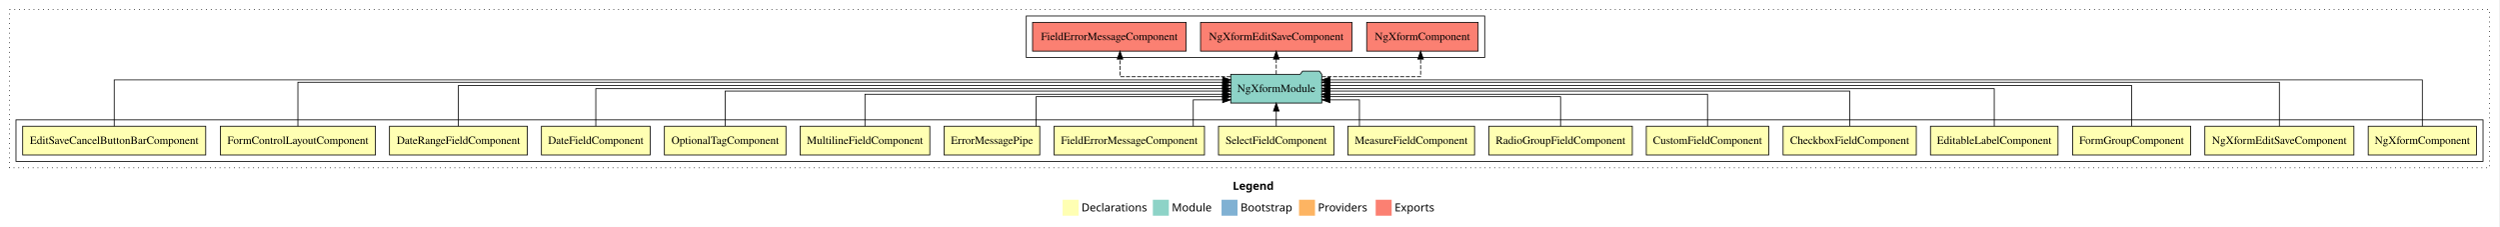
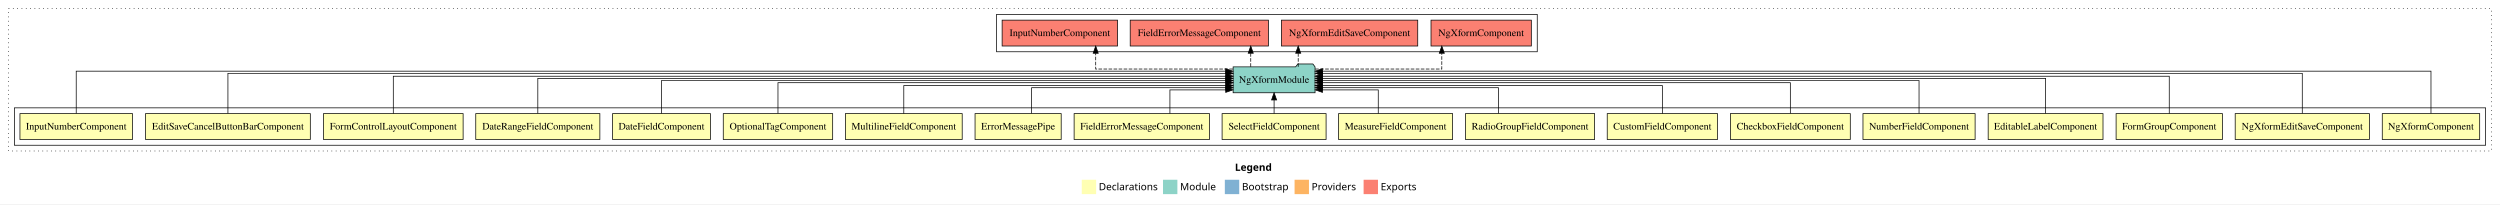
- <svg xmlns="http://www.w3.org/2000/svg" width="3129pt" height="284pt" viewBox="0.00 0.00 3129.00 284.00">
+ <svg xmlns="http://www.w3.org/2000/svg" width="3477pt" height="284pt" viewBox="0.00 0.00 3477.00 284.00">
  <g id="graph0" class="graph" transform="scale(1 1) rotate(0) translate(4 280)">
-     <polygon fill="#ffffff" stroke="transparent" points="-4,4 -4,-280 3125,-280 3125,4 -4,4" />
-     <text text-anchor="start" x="1539.509" y="-42.4" font-family="sans-serif" font-weight="bold" font-size="14.00" fill="#000000">Legend</text>
-     <polygon fill="#ffffb3" stroke="transparent" points="1326.5,-10 1326.5,-30 1346.5,-30 1346.5,-10 1326.5,-10" />
-     <text text-anchor="start" x="1350.129" y="-15.4" font-family="sans-serif" font-size="14.00" fill="#000000">  Declarations</text>
-     <polygon fill="#8dd3c7" stroke="transparent" points="1439.5,-10 1439.5,-30 1459.5,-30 1459.5,-10 1439.5,-10" />
-     <text text-anchor="start" x="1463.225" y="-15.4" font-family="sans-serif" font-size="14.00" fill="#000000">  Module</text>
-     <polygon fill="#80b1d3" stroke="transparent" points="1525.5,-10 1525.5,-30 1545.5,-30 1545.5,-10 1525.5,-10" />
-     <text text-anchor="start" x="1549.281" y="-15.4" font-family="sans-serif" font-size="14.00" fill="#000000">  Bootstrap</text>
-     <polygon fill="#fdb462" stroke="transparent" points="1622.5,-10 1622.5,-30 1642.5,-30 1642.5,-10 1622.5,-10" />
-     <text text-anchor="start" x="1646.173" y="-15.4" font-family="sans-serif" font-size="14.00" fill="#000000">  Providers</text>
-     <polygon fill="#fb8072" stroke="transparent" points="1718.5,-10 1718.5,-30 1738.5,-30 1738.5,-10 1718.5,-10" />
-     <text text-anchor="start" x="1742.226" y="-15.4" font-family="sans-serif" font-size="14.00" fill="#000000">  Exports</text>
+     <polygon fill="#ffffff" stroke="transparent" points="-4,4 -4,-280 3473,-280 3473,4 -4,4" />
+     <text text-anchor="start" x="1713.509" y="-42.4" font-family="sans-serif" font-weight="bold" font-size="14.00" fill="#000000">Legend</text>
+     <polygon fill="#ffffb3" stroke="transparent" points="1500.5,-10 1500.5,-30 1520.5,-30 1520.5,-10 1500.5,-10" />
+     <text text-anchor="start" x="1524.129" y="-15.4" font-family="sans-serif" font-size="14.00" fill="#000000">  Declarations</text>
+     <polygon fill="#8dd3c7" stroke="transparent" points="1613.5,-10 1613.5,-30 1633.5,-30 1633.5,-10 1613.5,-10" />
+     <text text-anchor="start" x="1637.225" y="-15.4" font-family="sans-serif" font-size="14.00" fill="#000000">  Module</text>
+     <polygon fill="#80b1d3" stroke="transparent" points="1699.5,-10 1699.5,-30 1719.5,-30 1719.5,-10 1699.5,-10" />
+     <text text-anchor="start" x="1723.281" y="-15.4" font-family="sans-serif" font-size="14.00" fill="#000000">  Bootstrap</text>
+     <polygon fill="#fdb462" stroke="transparent" points="1796.5,-10 1796.5,-30 1816.5,-30 1816.5,-10 1796.5,-10" />
+     <text text-anchor="start" x="1820.173" y="-15.4" font-family="sans-serif" font-size="14.00" fill="#000000">  Providers</text>
+     <polygon fill="#fb8072" stroke="transparent" points="1892.5,-10 1892.5,-30 1912.5,-30 1912.5,-10 1892.5,-10" />
+     <text text-anchor="start" x="1916.226" y="-15.4" font-family="sans-serif" font-size="14.00" fill="#000000">  Exports</text>
    <g id="clust1" class="cluster">
-       <polygon fill="none" stroke="#000000" stroke-dasharray="1,5" points="8,-70 8,-268 3113,-268 3113,-70 8,-70" />
+       <polygon fill="none" stroke="#000000" stroke-dasharray="1,5" points="8,-70 8,-268 3461,-268 3461,-70 8,-70" />
    </g>
    <g id="clust2" class="cluster">
-       <polygon fill="none" stroke="#000000" points="16,-78 16,-130 3105,-130 3105,-78 16,-78" />
-     </g>
-     <g id="clust21" class="cluster">
-       <polygon fill="none" stroke="#000000" points="1281,-208 1281,-260 1855,-260 1855,-208 1281,-208" />
+       <polygon fill="none" stroke="#000000" points="16,-78 16,-130 3453,-130 3453,-78 16,-78" />
+     </g>
+     <g id="clust23" class="cluster">
+       <polygon fill="none" stroke="#000000" points="1382,-208 1382,-260 2134,-260 2134,-208 1382,-208" />
    </g>
    <g id="node1" class="node">
-       <polygon fill="#ffffb3" stroke="#000000" points="3096.758,-122 2961.242,-122 2961.242,-86 3096.758,-86 3096.758,-122" />
-       <text text-anchor="middle" x="3029" y="-99.8" font-family="Times,serif" font-size="14.00" fill="#000000">NgXformComponent</text>
+       <polygon fill="#ffffb3" stroke="#000000" points="3444.758,-122 3309.242,-122 3309.242,-86 3444.758,-86 3444.758,-122" />
+       <text text-anchor="middle" x="3377" y="-99.8" font-family="Times,serif" font-size="14.00" fill="#000000">NgXformComponent</text>
+     </g>
+     <g id="node20" class="node">
+       <polygon fill="#8dd3c7" stroke="#000000" points="1824.975,-187 1821.975,-191 1800.975,-191 1797.975,-187 1711.025,-187 1711.025,-151 1824.975,-151 1824.975,-187" />
+       <text text-anchor="middle" x="1768" y="-164.8" font-family="Times,serif" font-size="14.00" fill="#000000">NgXformModule</text>
+     </g>
+     <g id="edge1" class="edge">
+       <path fill="none" stroke="#000000" d="M3377,-122.248C3377,-145.018 3377,-181 3377,-181 3377,-181 1835.265,-181 1835.265,-181" />
+       <polygon fill="#000000" stroke="#000000" points="1835.265,-177.5 1825.265,-181 1835.265,-184.5 1835.265,-177.5" />
+     </g>
+     <g id="node2" class="node">
+       <polygon fill="#ffffb3" stroke="#000000" points="3291.303,-122 3104.697,-122 3104.697,-86 3291.303,-86 3291.303,-122" />
+       <text text-anchor="middle" x="3198" y="-99.8" font-family="Times,serif" font-size="14.00" fill="#000000">NgXformEditSaveComponent</text>
+     </g>
+     <g id="edge2" class="edge">
+       <path fill="none" stroke="#000000" d="M3198,-122.292C3198,-144.206 3198,-178 3198,-178 3198,-178 1835.384,-178 1835.384,-178" />
+       <polygon fill="#000000" stroke="#000000" points="1835.384,-174.5 1825.384,-178 1835.384,-181.5 1835.384,-174.5" />
+     </g>
+     <g id="node3" class="node">
+       <polygon fill="#ffffb3" stroke="#000000" points="3086.934,-122 2939.066,-122 2939.066,-86 3086.934,-86 3086.934,-122" />
+       <text text-anchor="middle" x="3013" y="-99.8" font-family="Times,serif" font-size="14.00" fill="#000000">FormGroupComponent</text>
+     </g>
+     <g id="edge3" class="edge">
+       <path fill="none" stroke="#000000" d="M3013,-122.027C3013,-142.767 3013,-174 3013,-174 3013,-174 1835.14,-174 1835.14,-174" />
+       <polygon fill="#000000" stroke="#000000" points="1835.14,-170.5 1825.14,-174 1835.14,-177.5 1835.14,-170.5" />
+     </g>
+     <g id="node4" class="node">
+       <polygon fill="#ffffb3" stroke="#000000" points="2920.858,-122 2761.142,-122 2761.142,-86 2920.858,-86 2920.858,-122" />
+       <text text-anchor="middle" x="2841" y="-99.8" font-family="Times,serif" font-size="14.00" fill="#000000">EditableLabelComponent</text>
+     </g>
+     <g id="edge4" class="edge">
+       <path fill="none" stroke="#000000" d="M2841,-122.308C2841,-142.145 2841,-171 2841,-171 2841,-171 1835.31,-171 1835.31,-171" />
+       <polygon fill="#000000" stroke="#000000" points="1835.31,-167.5 1825.31,-171 1835.31,-174.5 1835.31,-167.5" />
+     </g>
+     <g id="node5" class="node">
+       <polygon fill="#ffffb3" stroke="#000000" points="2742.983,-122 2587.017,-122 2587.017,-86 2742.983,-86 2742.983,-122" />
+       <text text-anchor="middle" x="2665" y="-99.8" font-family="Times,serif" font-size="14.00" fill="#000000">NumberFieldComponent</text>
+     </g>
+     <g id="edge5" class="edge">
+       <path fill="none" stroke="#000000" d="M2665,-122.169C2665,-141.09 2665,-168 2665,-168 2665,-168 1835.133,-168 1835.133,-168" />
+       <polygon fill="#000000" stroke="#000000" points="1835.133,-164.5 1825.133,-168 1835.133,-171.5 1835.133,-164.5" />
+     </g>
+     <g id="node6" class="node">
+       <polygon fill="#ffffb3" stroke="#000000" points="2569.377,-122 2402.623,-122 2402.623,-86 2569.377,-86 2569.377,-122" />
+       <text text-anchor="middle" x="2486" y="-99.8" font-family="Times,serif" font-size="14.00" fill="#000000">CheckboxFieldComponent</text>
+     </g>
+     <g id="edge6" class="edge">
+       <path fill="none" stroke="#000000" d="M2486,-122.302C2486,-140.27 2486,-165 2486,-165 2486,-165 1835.242,-165 1835.242,-165" />
+       <polygon fill="#000000" stroke="#000000" points="1835.242,-161.5 1825.242,-165 1835.242,-168.5 1835.242,-161.5" />
+     </g>
+     <g id="node7" class="node">
+       <polygon fill="#ffffb3" stroke="#000000" points="2384.673,-122 2231.327,-122 2231.327,-86 2384.673,-86 2384.673,-122" />
+       <text text-anchor="middle" x="2308" y="-99.8" font-family="Times,serif" font-size="14.00" fill="#000000">CustomFieldComponent</text>
+     </g>
+     <g id="edge7" class="edge">
+       <path fill="none" stroke="#000000" d="M2308,-122.035C2308,-138.734 2308,-161 2308,-161 2308,-161 1835.023,-161 1835.023,-161" />
+       <polygon fill="#000000" stroke="#000000" points="1835.023,-157.5 1825.023,-161 1835.023,-164.5 1835.023,-157.5" />
+     </g>
+     <g id="node8" class="node">
+       <polygon fill="#ffffb3" stroke="#000000" points="2213.82,-122 2034.18,-122 2034.18,-86 2213.82,-86 2213.82,-122" />
+       <text text-anchor="middle" x="2124" y="-99.8" font-family="Times,serif" font-size="14.00" fill="#000000">RadioGroupFieldComponent</text>
+     </g>
+     <g id="edge8" class="edge">
+       <path fill="none" stroke="#000000" d="M2079.984,-122.282C2079.984,-137.948 2079.984,-158 2079.984,-158 2079.984,-158 1835.223,-158 1835.223,-158" />
+       <polygon fill="#000000" stroke="#000000" points="1835.223,-154.5 1825.223,-158 1835.223,-161.5 1835.223,-154.5" />
+     </g>
+     <g id="node9" class="node">
+       <polygon fill="#ffffb3" stroke="#000000" points="2016.305,-122 1857.695,-122 1857.695,-86 2016.305,-86 2016.305,-122" />
+       <text text-anchor="middle" x="1937" y="-99.8" font-family="Times,serif" font-size="14.00" fill="#000000">MeasureFieldComponent</text>
+     </g>
+     <g id="edge9" class="edge">
+       <path fill="none" stroke="#000000" d="M1912.875,-122.124C1912.875,-136.783 1912.875,-155 1912.875,-155 1912.875,-155 1835.258,-155 1835.258,-155" />
+       <polygon fill="#000000" stroke="#000000" points="1835.258,-151.5 1825.258,-155 1835.258,-158.5 1835.258,-151.5" />
+     </g>
+     <g id="node10" class="node">
+       <polygon fill="#ffffb3" stroke="#000000" points="1840.319,-122 1695.681,-122 1695.681,-86 1840.319,-86 1840.319,-122" />
+       <text text-anchor="middle" x="1768" y="-99.8" font-family="Times,serif" font-size="14.00" fill="#000000">SelectFieldComponent</text>
+     </g>
+     <g id="edge10" class="edge">
+       <path fill="none" stroke="#000000" d="M1768,-122.106C1768,-122.106 1768,-140.991 1768,-140.991" />
+       <polygon fill="#000000" stroke="#000000" points="1764.5,-140.991 1768,-150.991 1771.5,-140.991 1764.5,-140.991" />
+     </g>
+     <g id="node11" class="node">
+       <polygon fill="#ffffb3" stroke="#000000" points="1678.123,-122 1489.877,-122 1489.877,-86 1678.123,-86 1678.123,-122" />
+       <text text-anchor="middle" x="1584" y="-99.8" font-family="Times,serif" font-size="14.00" fill="#000000">FieldErrorMessageComponent</text>
+     </g>
+     <g id="edge11" class="edge">
+       <path fill="none" stroke="#000000" d="M1623.125,-122.124C1623.125,-136.783 1623.125,-155 1623.125,-155 1623.125,-155 1700.742,-155 1700.742,-155" />
+       <polygon fill="#000000" stroke="#000000" points="1700.742,-158.5 1710.742,-155 1700.742,-151.5 1700.742,-158.5" />
+     </g>
+     <g id="node12" class="node">
+       <polygon fill="#ffffb3" stroke="#000000" points="1471.9,-122 1352.1,-122 1352.1,-86 1471.9,-86 1471.9,-122" />
+       <text text-anchor="middle" x="1412" y="-99.8" font-family="Times,serif" font-size="14.00" fill="#000000">ErrorMessagePipe</text>
+     </g>
+     <g id="edge12" class="edge">
+       <path fill="none" stroke="#000000" d="M1430.786,-122.282C1430.786,-137.948 1430.786,-158 1430.786,-158 1430.786,-158 1700.796,-158 1700.796,-158" />
+       <polygon fill="#000000" stroke="#000000" points="1700.796,-161.5 1710.796,-158 1700.796,-154.5 1700.796,-161.5" />
+     </g>
+     <g id="node13" class="node">
+       <polygon fill="#ffffb3" stroke="#000000" points="1334.223,-122 1171.777,-122 1171.777,-86 1334.223,-86 1334.223,-122" />
+       <text text-anchor="middle" x="1253" y="-99.8" font-family="Times,serif" font-size="14.00" fill="#000000">MultilineFieldComponent</text>
+     </g>
+     <g id="edge13" class="edge">
+       <path fill="none" stroke="#000000" d="M1253,-122.035C1253,-138.734 1253,-161 1253,-161 1253,-161 1700.918,-161 1700.918,-161" />
+       <polygon fill="#000000" stroke="#000000" points="1700.918,-164.5 1710.918,-161 1700.918,-157.5 1700.918,-164.5" />
+     </g>
+     <g id="node14" class="node">
+       <polygon fill="#ffffb3" stroke="#000000" points="1154.093,-122 1001.907,-122 1001.907,-86 1154.093,-86 1154.093,-122" />
+       <text text-anchor="middle" x="1078" y="-99.8" font-family="Times,serif" font-size="14.00" fill="#000000">OptionalTagComponent</text>
+     </g>
+     <g id="edge14" class="edge">
+       <path fill="none" stroke="#000000" d="M1078,-122.302C1078,-140.27 1078,-165 1078,-165 1078,-165 1700.947,-165 1700.947,-165" />
+       <polygon fill="#000000" stroke="#000000" points="1700.947,-168.5 1710.947,-165 1700.947,-161.5 1700.947,-168.5" />
+     </g>
+     <g id="node15" class="node">
+       <polygon fill="#ffffb3" stroke="#000000" points="984.038,-122 847.962,-122 847.962,-86 984.038,-86 984.038,-122" />
+       <text text-anchor="middle" x="916" y="-99.8" font-family="Times,serif" font-size="14.00" fill="#000000">DateFieldComponent</text>
+     </g>
+     <g id="edge15" class="edge">
+       <path fill="none" stroke="#000000" d="M916,-122.169C916,-141.09 916,-168 916,-168 916,-168 1700.775,-168 1700.775,-168" />
+       <polygon fill="#000000" stroke="#000000" points="1700.775,-171.5 1710.775,-168 1700.775,-164.5 1700.775,-171.5" />
+     </g>
+     <g id="node16" class="node">
+       <polygon fill="#ffffb3" stroke="#000000" points="830.303,-122 657.697,-122 657.697,-86 830.303,-86 830.303,-122" />
+       <text text-anchor="middle" x="744" y="-99.8" font-family="Times,serif" font-size="14.00" fill="#000000">DateRangeFieldComponent</text>
+     </g>
+     <g id="edge16" class="edge">
+       <path fill="none" stroke="#000000" d="M744,-122.308C744,-142.145 744,-171 744,-171 744,-171 1700.751,-171 1700.751,-171" />
+       <polygon fill="#000000" stroke="#000000" points="1700.751,-174.5 1710.751,-171 1700.751,-167.5 1700.751,-174.5" />
+     </g>
+     <g id="node17" class="node">
+       <polygon fill="#ffffb3" stroke="#000000" points="640.102,-122 445.898,-122 445.898,-86 640.102,-86 640.102,-122" />
+       <text text-anchor="middle" x="543" y="-99.8" font-family="Times,serif" font-size="14.00" fill="#000000">FormControlLayoutComponent</text>
+     </g>
+     <g id="edge17" class="edge">
+       <path fill="none" stroke="#000000" d="M543,-122.027C543,-142.767 543,-174 543,-174 543,-174 1700.966,-174 1700.966,-174" />
+       <polygon fill="#000000" stroke="#000000" points="1700.966,-177.5 1710.966,-174 1700.966,-170.5 1700.966,-177.5" />
    </g>
    <g id="node18" class="node">
-       <polygon fill="#8dd3c7" stroke="#000000" points="1650.975,-187 1647.975,-191 1626.975,-191 1623.975,-187 1537.025,-187 1537.025,-151 1650.975,-151 1650.975,-187" />
-       <text text-anchor="middle" x="1594" y="-164.8" font-family="Times,serif" font-size="14.00" fill="#000000">NgXformModule</text>
-     </g>
-     <g id="edge1" class="edge">
-       <path fill="none" stroke="#000000" d="M3029,-122.011C3029,-144.485 3029,-180 3029,-180 3029,-180 1661.139,-180 1661.139,-180" />
-       <polygon fill="#000000" stroke="#000000" points="1661.139,-176.5 1651.139,-180 1661.139,-183.5 1661.139,-176.5" />
-     </g>
-     <g id="node2" class="node">
-       <polygon fill="#ffffb3" stroke="#000000" points="2943.303,-122 2756.697,-122 2756.697,-86 2943.303,-86 2943.303,-122" />
-       <text text-anchor="middle" x="2850" y="-99.8" font-family="Times,serif" font-size="14.00" fill="#000000">NgXformEditSaveComponent</text>
-     </g>
-     <g id="edge2" class="edge">
-       <path fill="none" stroke="#000000" d="M2850,-122.045C2850,-143.662 2850,-177 2850,-177 2850,-177 1661.231,-177 1661.231,-177" />
-       <polygon fill="#000000" stroke="#000000" points="1661.232,-173.5 1651.231,-177 1661.231,-180.5 1661.232,-173.5" />
-     </g>
-     <g id="node3" class="node">
-       <polygon fill="#ffffb3" stroke="#000000" points="2738.934,-122 2591.066,-122 2591.066,-86 2738.934,-86 2738.934,-122" />
-       <text text-anchor="middle" x="2665" y="-99.8" font-family="Times,serif" font-size="14.00" fill="#000000">FormGroupComponent</text>
-     </g>
-     <g id="edge3" class="edge">
-       <path fill="none" stroke="#000000" d="M2665,-122.129C2665,-142.572 2665,-173 2665,-173 2665,-173 1661.203,-173 1661.203,-173" />
-       <polygon fill="#000000" stroke="#000000" points="1661.203,-169.5 1651.203,-173 1661.203,-176.5 1661.203,-169.5" />
-     </g>
-     <g id="node4" class="node">
-       <polygon fill="#ffffb3" stroke="#000000" points="2572.858,-122 2413.142,-122 2413.142,-86 2572.858,-86 2572.858,-122" />
-       <text text-anchor="middle" x="2493" y="-99.8" font-family="Times,serif" font-size="14.00" fill="#000000">EditableLabelComponent</text>
-     </g>
-     <g id="edge4" class="edge">
-       <path fill="none" stroke="#000000" d="M2493,-122.106C2493,-141.339 2493,-169 2493,-169 2493,-169 1661.261,-169 1661.261,-169" />
-       <polygon fill="#000000" stroke="#000000" points="1661.261,-165.5 1651.261,-169 1661.261,-172.5 1661.261,-165.5" />
-     </g>
-     <g id="node5" class="node">
-       <polygon fill="#ffffb3" stroke="#000000" points="2395.377,-122 2228.623,-122 2228.623,-86 2395.377,-86 2395.377,-122" />
-       <text text-anchor="middle" x="2312" y="-99.8" font-family="Times,serif" font-size="14.00" fill="#000000">CheckboxFieldComponent</text>
-     </g>
-     <g id="edge5" class="edge">
-       <path fill="none" stroke="#000000" d="M2312,-122.267C2312,-140.555 2312,-166 2312,-166 2312,-166 1661.242,-166 1661.242,-166" />
-       <polygon fill="#000000" stroke="#000000" points="1661.242,-162.5 1651.242,-166 1661.242,-169.5 1661.242,-162.5" />
-     </g>
-     <g id="node6" class="node">
-       <polygon fill="#ffffb3" stroke="#000000" points="2210.673,-122 2057.327,-122 2057.327,-86 2210.673,-86 2210.673,-122" />
-       <text text-anchor="middle" x="2134" y="-99.8" font-family="Times,serif" font-size="14.00" fill="#000000">CustomFieldComponent</text>
-     </g>
-     <g id="edge6" class="edge">
-       <path fill="none" stroke="#000000" d="M2134,-122.034C2134,-139.06 2134,-162 2134,-162 2134,-162 1661.023,-162 1661.023,-162" />
-       <polygon fill="#000000" stroke="#000000" points="1661.023,-158.5 1651.023,-162 1661.023,-165.5 1661.023,-158.5" />
-     </g>
-     <g id="node7" class="node">
-       <polygon fill="#ffffb3" stroke="#000000" points="2039.82,-122 1860.18,-122 1860.18,-86 2039.82,-86 2039.82,-122" />
-       <text text-anchor="middle" x="1950" y="-99.8" font-family="Times,serif" font-size="14.00" fill="#000000">RadioGroupFieldComponent</text>
-     </g>
-     <g id="edge7" class="edge">
-       <path fill="none" stroke="#000000" d="M1950,-122.009C1950,-138.049 1950,-159 1950,-159 1950,-159 1661.198,-159 1661.198,-159" />
-       <polygon fill="#000000" stroke="#000000" points="1661.198,-155.5 1651.198,-159 1661.197,-162.5 1661.198,-155.5" />
-     </g>
-     <g id="node8" class="node">
-       <polygon fill="#ffffb3" stroke="#000000" points="1842.305,-122 1683.695,-122 1683.695,-86 1842.305,-86 1842.305,-122" />
-       <text text-anchor="middle" x="1763" y="-99.8" font-family="Times,serif" font-size="14.00" fill="#000000">MeasureFieldComponent</text>
-     </g>
-     <g id="edge8" class="edge">
-       <path fill="none" stroke="#000000" d="M1698.136,-122.124C1698.136,-136.783 1698.136,-155 1698.136,-155 1698.136,-155 1661.247,-155 1661.247,-155" />
-       <polygon fill="#000000" stroke="#000000" points="1661.247,-151.5 1651.247,-155 1661.247,-158.5 1661.247,-151.5" />
-     </g>
-     <g id="node9" class="node">
-       <polygon fill="#ffffb3" stroke="#000000" points="1666.319,-122 1521.681,-122 1521.681,-86 1666.319,-86 1666.319,-122" />
-       <text text-anchor="middle" x="1594" y="-99.8" font-family="Times,serif" font-size="14.00" fill="#000000">SelectFieldComponent</text>
-     </g>
-     <g id="edge9" class="edge">
-       <path fill="none" stroke="#000000" d="M1594,-122.106C1594,-122.106 1594,-140.991 1594,-140.991" />
-       <polygon fill="#000000" stroke="#000000" points="1590.5,-140.991 1594,-150.991 1597.5,-140.991 1590.5,-140.991" />
-     </g>
-     <g id="node10" class="node">
-       <polygon fill="#ffffb3" stroke="#000000" points="1504.123,-122 1315.877,-122 1315.877,-86 1504.123,-86 1504.123,-122" />
-       <text text-anchor="middle" x="1410" y="-99.8" font-family="Times,serif" font-size="14.00" fill="#000000">FieldErrorMessageComponent</text>
-     </g>
-     <g id="edge10" class="edge">
-       <path fill="none" stroke="#000000" d="M1490.08,-122.124C1490.08,-136.783 1490.08,-155 1490.08,-155 1490.08,-155 1526.872,-155 1526.872,-155" />
-       <polygon fill="#000000" stroke="#000000" points="1526.872,-158.5 1536.872,-155 1526.872,-151.5 1526.872,-158.5" />
-     </g>
-     <g id="node11" class="node">
-       <polygon fill="#ffffb3" stroke="#000000" points="1297.9,-122 1178.1,-122 1178.1,-86 1297.9,-86 1297.9,-122" />
-       <text text-anchor="middle" x="1238" y="-99.8" font-family="Times,serif" font-size="14.00" fill="#000000">ErrorMessagePipe</text>
-     </g>
-     <g id="edge11" class="edge">
-       <path fill="none" stroke="#000000" d="M1293.319,-122.009C1293.319,-138.049 1293.319,-159 1293.319,-159 1293.319,-159 1526.736,-159 1526.736,-159" />
-       <polygon fill="#000000" stroke="#000000" points="1526.736,-162.5 1536.736,-159 1526.736,-155.5 1526.736,-162.5" />
-     </g>
-     <g id="node12" class="node">
-       <polygon fill="#ffffb3" stroke="#000000" points="1160.223,-122 997.777,-122 997.777,-86 1160.223,-86 1160.223,-122" />
-       <text text-anchor="middle" x="1079" y="-99.8" font-family="Times,serif" font-size="14.00" fill="#000000">MultilineFieldComponent</text>
-     </g>
-     <g id="edge12" class="edge">
-       <path fill="none" stroke="#000000" d="M1079,-122.034C1079,-139.06 1079,-162 1079,-162 1079,-162 1526.918,-162 1526.918,-162" />
-       <polygon fill="#000000" stroke="#000000" points="1526.918,-165.5 1536.918,-162 1526.918,-158.5 1526.918,-165.5" />
-     </g>
-     <g id="node13" class="node">
-       <polygon fill="#ffffb3" stroke="#000000" points="980.093,-122 827.907,-122 827.907,-86 980.093,-86 980.093,-122" />
-       <text text-anchor="middle" x="904" y="-99.8" font-family="Times,serif" font-size="14.00" fill="#000000">OptionalTagComponent</text>
-     </g>
-     <g id="edge13" class="edge">
-       <path fill="none" stroke="#000000" d="M904,-122.267C904,-140.555 904,-166 904,-166 904,-166 1526.947,-166 1526.947,-166" />
-       <polygon fill="#000000" stroke="#000000" points="1526.947,-169.5 1536.947,-166 1526.947,-162.5 1526.947,-169.5" />
-     </g>
-     <g id="node14" class="node">
-       <polygon fill="#ffffb3" stroke="#000000" points="810.038,-122 673.962,-122 673.962,-86 810.038,-86 810.038,-122" />
-       <text text-anchor="middle" x="742" y="-99.8" font-family="Times,serif" font-size="14.00" fill="#000000">DateFieldComponent</text>
-     </g>
-     <g id="edge14" class="edge">
-       <path fill="none" stroke="#000000" d="M742,-122.106C742,-141.339 742,-169 742,-169 742,-169 1526.775,-169 1526.775,-169" />
-       <polygon fill="#000000" stroke="#000000" points="1526.775,-172.5 1536.775,-169 1526.775,-165.5 1526.775,-172.5" />
-     </g>
-     <g id="node15" class="node">
-       <polygon fill="#ffffb3" stroke="#000000" points="656.303,-122 483.697,-122 483.697,-86 656.303,-86 656.303,-122" />
-       <text text-anchor="middle" x="570" y="-99.8" font-family="Times,serif" font-size="14.00" fill="#000000">DateRangeFieldComponent</text>
-     </g>
-     <g id="edge15" class="edge">
-       <path fill="none" stroke="#000000" d="M570,-122.129C570,-142.572 570,-173 570,-173 570,-173 1526.751,-173 1526.751,-173" />
-       <polygon fill="#000000" stroke="#000000" points="1526.751,-176.5 1536.751,-173 1526.751,-169.5 1526.751,-176.5" />
-     </g>
-     <g id="node16" class="node">
-       <polygon fill="#ffffb3" stroke="#000000" points="466.102,-122 271.898,-122 271.898,-86 466.102,-86 466.102,-122" />
-       <text text-anchor="middle" x="369" y="-99.8" font-family="Times,serif" font-size="14.00" fill="#000000">FormControlLayoutComponent</text>
-     </g>
-     <g id="edge16" class="edge">
-       <path fill="none" stroke="#000000" d="M369,-122.045C369,-143.662 369,-177 369,-177 369,-177 1526.966,-177 1526.966,-177" />
-       <polygon fill="#000000" stroke="#000000" points="1526.966,-180.5 1536.966,-177 1526.966,-173.5 1526.966,-180.5" />
-     </g>
-     <g id="node17" class="node">
-       <polygon fill="#ffffb3" stroke="#000000" points="253.579,-122 24.421,-122 24.421,-86 253.579,-86 253.579,-122" />
-       <text text-anchor="middle" x="139" y="-99.8" font-family="Times,serif" font-size="14.00" fill="#000000">EditSaveCancelButtonBarComponent</text>
-     </g>
-     <g id="edge17" class="edge">
-       <path fill="none" stroke="#000000" d="M139,-122.011C139,-144.485 139,-180 139,-180 139,-180 1526.962,-180 1526.962,-180" />
-       <polygon fill="#000000" stroke="#000000" points="1526.962,-183.5 1536.962,-180 1526.962,-176.5 1526.962,-183.5" />
+       <polygon fill="#ffffb3" stroke="#000000" points="427.579,-122 198.421,-122 198.421,-86 427.579,-86 427.579,-122" />
+       <text text-anchor="middle" x="313" y="-99.8" font-family="Times,serif" font-size="14.00" fill="#000000">EditSaveCancelButtonBarComponent</text>
+     </g>
+     <g id="edge18" class="edge">
+       <path fill="none" stroke="#000000" d="M313,-122.292C313,-144.206 313,-178 313,-178 313,-178 1700.962,-178 1700.962,-178" />
+       <polygon fill="#000000" stroke="#000000" points="1700.962,-181.5 1710.962,-178 1700.962,-174.5 1700.962,-181.5" />
    </g>
    <g id="node19" class="node">
-       <polygon fill="#fb8072" stroke="#000000" points="1846.758,-252 1707.242,-252 1707.242,-216 1846.758,-216 1846.758,-252" />
-       <text text-anchor="middle" x="1777" y="-229.8" font-family="Times,serif" font-size="14.00" fill="#000000">NgXformComponent </text>
-     </g>
-     <g id="edge18" class="edge">
-       <path fill="none" stroke="#000000" stroke-dasharray="5,2" d="M1651.194,-184C1704.152,-184 1774.762,-184 1774.762,-184 1774.762,-184 1774.762,-205.949 1774.762,-205.949" />
-       <polygon fill="#000000" stroke="#000000" points="1771.262,-205.949 1774.762,-215.949 1778.262,-205.949 1771.262,-205.949" />
-     </g>
-     <g id="node20" class="node">
-       <polygon fill="#fb8072" stroke="#000000" points="1688.803,-252 1499.197,-252 1499.197,-216 1688.803,-216 1688.803,-252" />
-       <text text-anchor="middle" x="1594" y="-229.8" font-family="Times,serif" font-size="14.00" fill="#000000">NgXformEditSaveComponent </text>
+       <polygon fill="#ffffb3" stroke="#000000" points="180.256,-122 23.744,-122 23.744,-86 180.256,-86 180.256,-122" />
+       <text text-anchor="middle" x="102" y="-99.8" font-family="Times,serif" font-size="14.00" fill="#000000">InputNumberComponent</text>
    </g>
    <g id="edge19" class="edge">
-       <path fill="none" stroke="#000000" stroke-dasharray="5,2" d="M1594,-187.106C1594,-187.106 1594,-205.991 1594,-205.991" />
-       <polygon fill="#000000" stroke="#000000" points="1590.5,-205.991 1594,-215.991 1597.5,-205.991 1590.5,-205.991" />
+       <path fill="none" stroke="#000000" d="M102,-122.248C102,-145.018 102,-181 102,-181 102,-181 1700.652,-181 1700.652,-181" />
+       <polygon fill="#000000" stroke="#000000" points="1700.652,-184.5 1710.652,-181 1700.652,-177.5 1700.652,-184.5" />
    </g>
    <g id="node21" class="node">
-       <polygon fill="#fb8072" stroke="#000000" points="1481.123,-252 1288.877,-252 1288.877,-216 1481.123,-216 1481.123,-252" />
-       <text text-anchor="middle" x="1385" y="-229.8" font-family="Times,serif" font-size="14.00" fill="#000000">FieldErrorMessageComponent </text>
+       <polygon fill="#fb8072" stroke="#000000" points="2125.758,-252 1986.242,-252 1986.242,-216 2125.758,-216 2125.758,-252" />
+       <text text-anchor="middle" x="2056" y="-229.8" font-family="Times,serif" font-size="14.00" fill="#000000">NgXformComponent </text>
    </g>
    <g id="edge20" class="edge">
-       <path fill="none" stroke="#000000" stroke-dasharray="5,2" d="M1536.891,-184C1479.15,-184 1398.375,-184 1398.375,-184 1398.375,-184 1398.375,-205.949 1398.375,-205.949" />
-       <polygon fill="#000000" stroke="#000000" points="1394.875,-205.949 1398.375,-215.949 1401.875,-205.949 1394.875,-205.949" />
+       <path fill="none" stroke="#000000" stroke-dasharray="5,2" d="M1825.062,-184C1894.119,-184 2001.262,-184 2001.262,-184 2001.262,-184 2001.262,-205.949 2001.262,-205.949" />
+       <polygon fill="#000000" stroke="#000000" points="1997.762,-205.949 2001.262,-215.949 2004.762,-205.949 1997.762,-205.949" />
+     </g>
+     <g id="node22" class="node">
+       <polygon fill="#fb8072" stroke="#000000" points="1967.803,-252 1778.197,-252 1778.197,-216 1967.803,-216 1967.803,-252" />
+       <text text-anchor="middle" x="1873" y="-229.8" font-family="Times,serif" font-size="14.00" fill="#000000">NgXformEditSaveComponent </text>
+     </g>
+     <g id="edge21" class="edge">
+       <path fill="none" stroke="#000000" stroke-dasharray="5,2" d="M1801.543,-187.106C1801.543,-187.106 1801.543,-205.991 1801.543,-205.991" />
+       <polygon fill="#000000" stroke="#000000" points="1798.043,-205.991 1801.543,-215.991 1805.043,-205.991 1798.043,-205.991" />
+     </g>
+     <g id="node23" class="node">
+       <polygon fill="#fb8072" stroke="#000000" points="1760.123,-252 1567.877,-252 1567.877,-216 1760.123,-216 1760.123,-252" />
+       <text text-anchor="middle" x="1664" y="-229.8" font-family="Times,serif" font-size="14.00" fill="#000000">FieldErrorMessageComponent </text>
+     </g>
+     <g id="edge22" class="edge">
+       <path fill="none" stroke="#000000" stroke-dasharray="5,2" d="M1735.537,-187.106C1735.537,-187.106 1735.537,-205.991 1735.537,-205.991" />
+       <polygon fill="#000000" stroke="#000000" points="1732.037,-205.991 1735.537,-215.991 1739.037,-205.991 1732.037,-205.991" />
+     </g>
+     <g id="node24" class="node">
+       <polygon fill="#fb8072" stroke="#000000" points="1550.256,-252 1389.744,-252 1389.744,-216 1550.256,-216 1550.256,-252" />
+       <text text-anchor="middle" x="1470" y="-229.8" font-family="Times,serif" font-size="14.00" fill="#000000">InputNumberComponent </text>
+     </g>
+     <g id="edge23" class="edge">
+       <path fill="none" stroke="#000000" stroke-dasharray="5,2" d="M1710.771,-184C1637.504,-184 1519.908,-184 1519.908,-184 1519.908,-184 1519.908,-205.949 1519.908,-205.949" />
+       <polygon fill="#000000" stroke="#000000" points="1516.408,-205.949 1519.908,-215.949 1523.408,-205.949 1516.408,-205.949" />
    </g>
  </g>
</svg>
